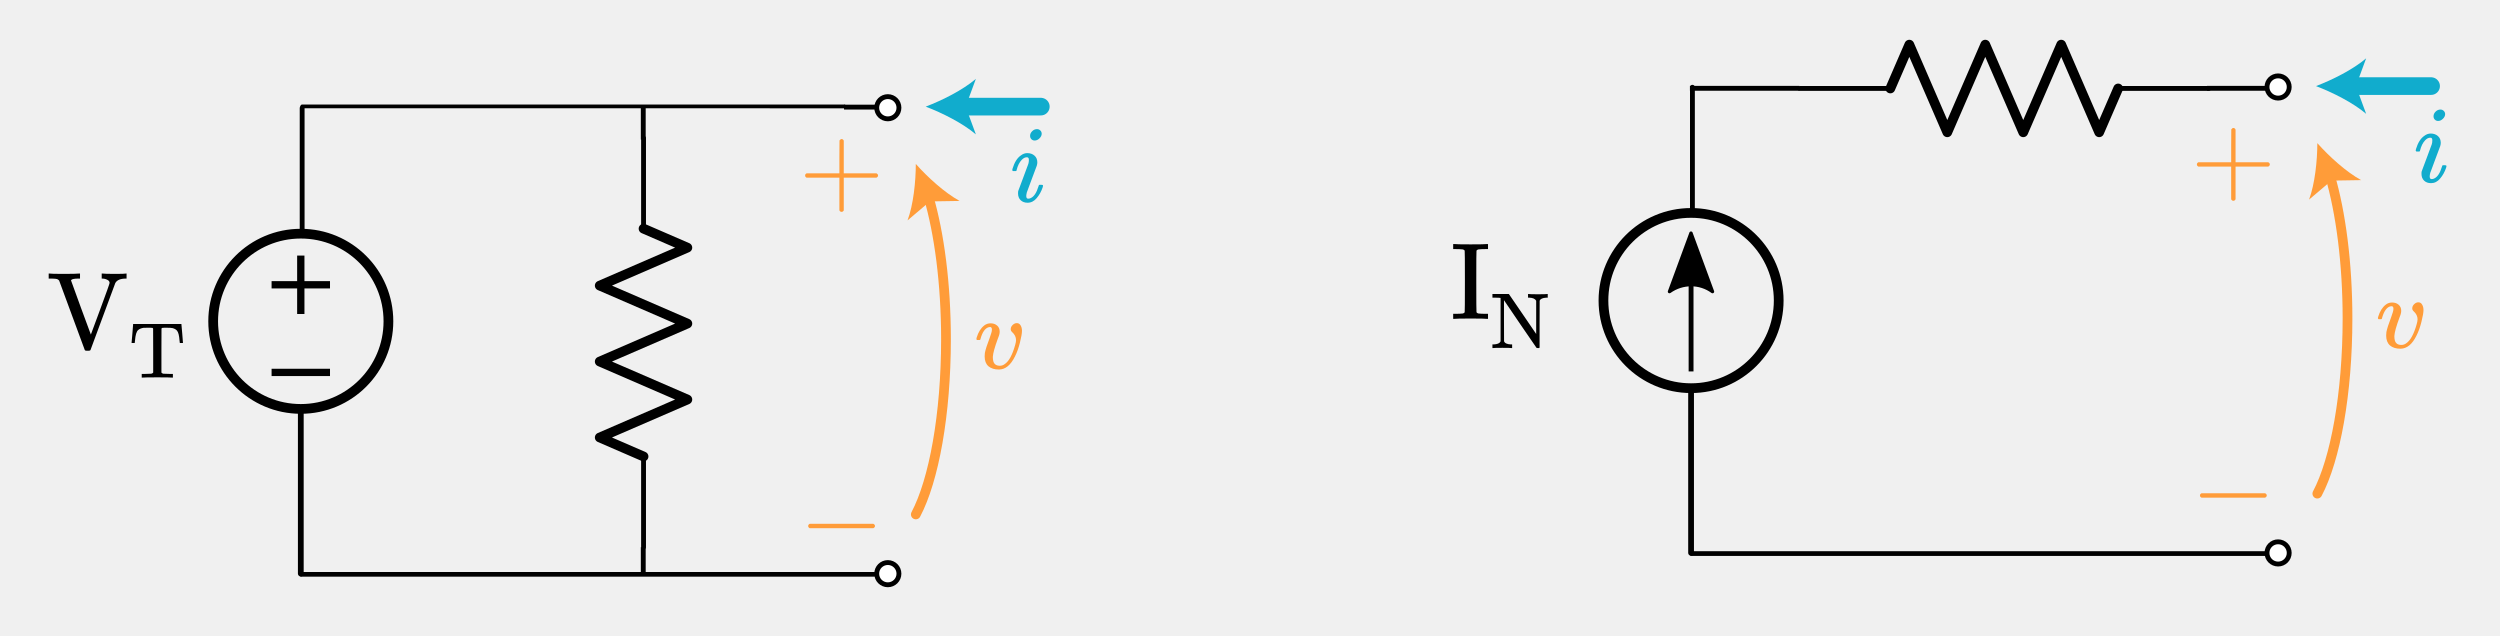
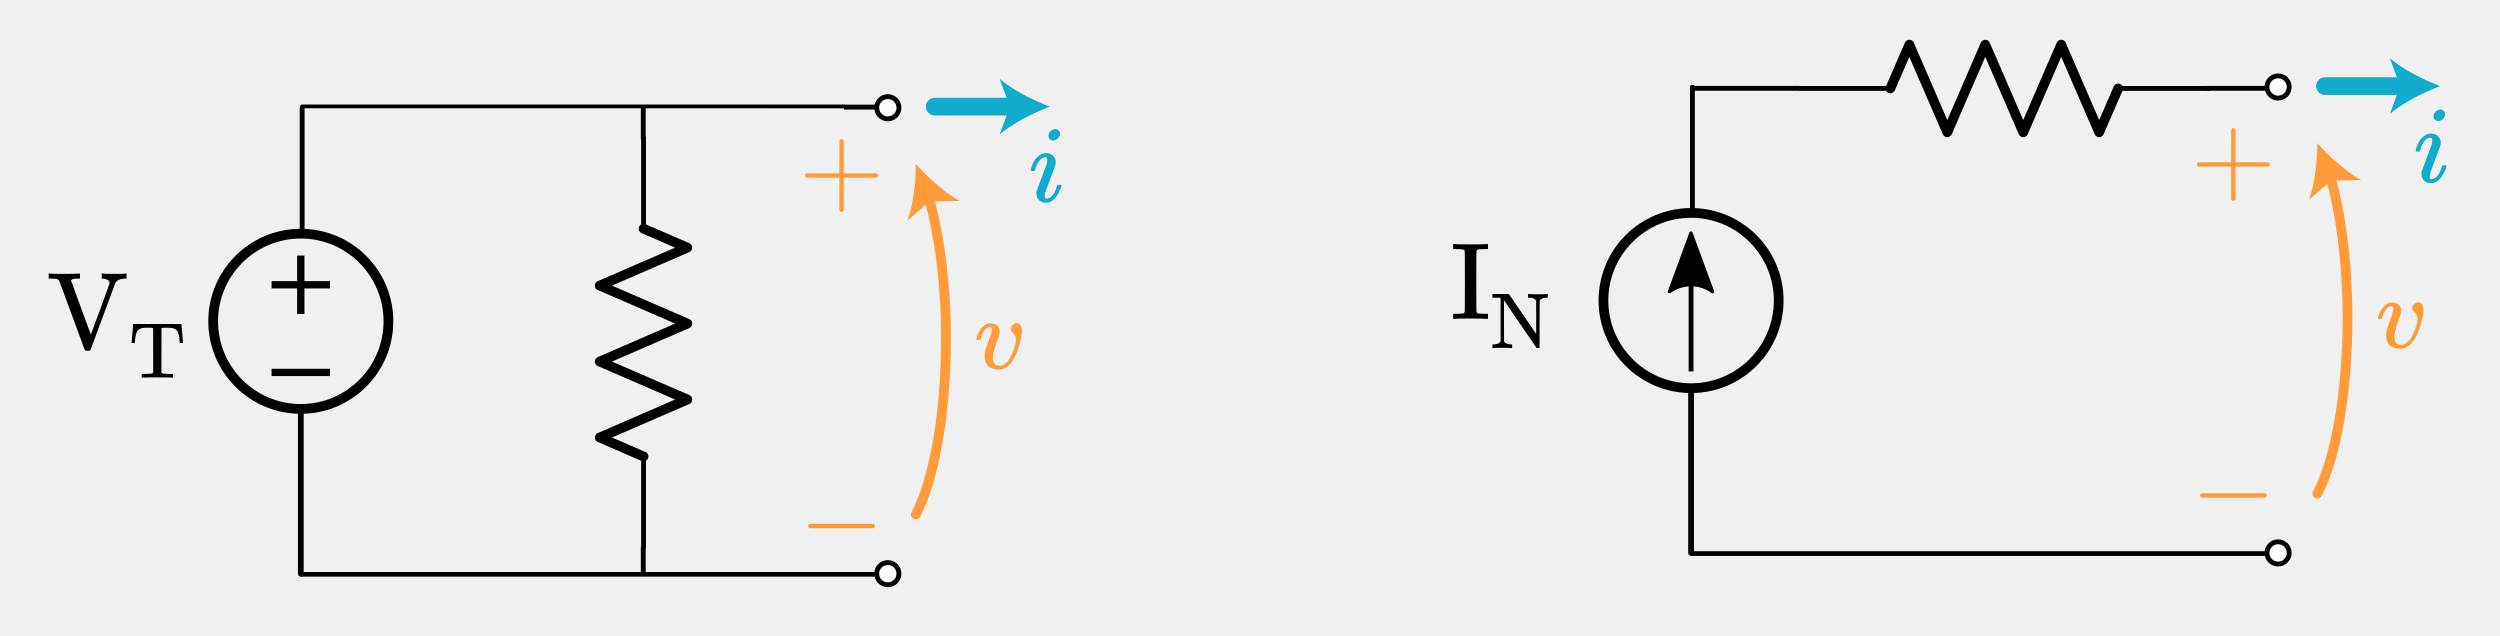
<svg xmlns="http://www.w3.org/2000/svg" version="1.1" id="Layer_1" x="0px" y="0px" viewBox="0 0 513.546 130.627" xml:space="preserve" width="513.546" height="130.627">
  <defs id="defs4921">
    <marker orient="auto" refY="0" refX="0" id="Arrow1Lend" style="overflow:visible">
      <path id="path7500" d="M 0,0 5,-5 -12.5,0 5,5 0,0 Z" style="fill:#666666;fill-opacity:1;fill-rule:evenodd;stroke:#666666;stroke-width:1pt;stroke-opacity:1" transform="matrix(-0.8,0,0,-0.8,-10,0)" />
    </marker>
    <marker orient="auto" refY="0" refX="0" id="Arrow1Lstart" style="overflow:visible">
      <path id="path7497" d="M 0,0 5,-5 -12.5,0 5,5 0,0 Z" style="fill:#666666;fill-opacity:1;fill-rule:evenodd;stroke:#666666;stroke-width:1pt;stroke-opacity:1" transform="matrix(0.8,0,0,0.8,10,0)" />
    </marker>
    <marker orient="auto" refY="0" refX="0" id="Arrow2Lstart" style="overflow:visible">
      <path id="path8145" style="fill:#000000;fill-opacity:1;fill-rule:evenodd;stroke:#000000;stroke-width:0.625;stroke-linejoin:round;stroke-opacity:1" d="M 8.719,4.034 -2.207,0.016 8.719,-4.002 c -1.745,2.372 -1.735,5.617 -6e-7,8.035 z" transform="matrix(1.1,0,0,1.1,1.1,0)" />
    </marker>
  </defs>
  <style type="text/css" id="style4823">
	.st0{fill:none;stroke:#000000;stroke-width:0.5;stroke-linecap:round;stroke-miterlimit:10;}
	.st1{fill:none;stroke:#000000;stroke-width:0.5;stroke-miterlimit:10;}
	.st2{fill:none;stroke:#11ACCD;stroke-width:3;stroke-linecap:round;stroke-miterlimit:10;}
	.st3{fill:#11ACCD;}
	.st4{fill:none;stroke:#11ACCD;stroke-width:4;stroke-miterlimit:10;}
	.st5{fill:none;stroke:#000000;stroke-linecap:round;stroke-linejoin:round;stroke-miterlimit:10;}
	.st6{fill:none;stroke:#000000;stroke-width:2;stroke-linecap:round;stroke-linejoin:round;stroke-miterlimit:10;}
	.st7{fill:none;stroke:#000000;stroke-width:2;stroke-miterlimit:10;}
	.st8{fill:none;stroke:#000000;stroke-linecap:round;stroke-miterlimit:10;}
	.st9{fill:none;stroke:#000000;stroke-width:1.5;stroke-miterlimit:10;}
	.st10{fill:none;stroke:#000000;stroke-width:1.5;stroke-linecap:round;stroke-miterlimit:10;}
	.st11{fill:none;stroke:#000000;stroke-width:2;stroke-linecap:round;stroke-miterlimit:10;}
	.st12{fill:none;}
	.st13{stroke:#000000;stroke-linecap:round;stroke-linejoin:round;stroke-miterlimit:10;}
	.st14{fill:none;stroke:#000000;stroke-miterlimit:10;}
	.st15{fill:#FFFFFF;stroke:#000000;stroke-miterlimit:10;}
	.st16{fill:#FF9C39;}
	.st17{fill:none;stroke:#E07D10;stroke-width:2;stroke-linecap:round;stroke-miterlimit:10;}
	.st18{fill:#E07D10;}
	.st19{fill:none;stroke:#FF9C39;stroke-width:2;stroke-linecap:round;stroke-miterlimit:10;}
	.st20{fill:none;stroke:#FF9C39;stroke-width:3;stroke-linecap:round;stroke-miterlimit:10;}
	.st21{fill:none;stroke:#1FAB54;stroke-width:3;stroke-miterlimit:10;}
	.st22{fill:#1FAB54;}
	.st23{font-family:'KaTeX_Main-Regular';}
	.st24{font-size:21px;}
	.st25{font-family:'KaTeX_Main-Italic';}
	.st26{fill:none;stroke:#11ACCD;stroke-width:2;stroke-linecap:round;stroke-miterlimit:10;}
</style>
  <circle style="fill:none;stroke:#000000;stroke-width:2;stroke-miterlimit:10" id="circle4843" r="18" cy="66" cx="61.789" class="st7" />
  <line style="fill:none;stroke:#000000;stroke-width:1.184;stroke-linecap:round;stroke-linejoin:round;stroke-miterlimit:10" id="line4847" y2="117.828" x2="61.789" y1="84.202" x1="61.789" class="st5" />
  <line style="fill:none;stroke:#000000;stroke-width:1.5;stroke-miterlimit:10" id="line4849" y2="64.5" x2="61.789" y1="52.5" x1="61.789" class="st9" />
  <line style="fill:none;stroke:#000000;stroke-width:1.5;stroke-miterlimit:10" id="line4851" y2="58.5" x2="67.789" y1="58.5" x1="55.789" class="st9" />
  <line style="fill:none;stroke:#000000;stroke-width:1.5;stroke-miterlimit:10" id="line4853" y2="76.5" x2="67.789" y1="76.5" x1="55.789" class="st9" />
  <g id="g4867" transform="translate(255.7109,-35.82809)">
    <line class="st5" x1="179.4" y1="54" x2="198" y2="54" id="line4869" style="fill:none;stroke:#000000;stroke-linecap:round;stroke-linejoin:round;stroke-miterlimit:10" />
    <polyline class="st6" points="132.6,54 136.5,45 144.3,63 152.1,45 159.9,63 167.7,45 175.5,63 179.4,54  " id="polyline4871" style="fill:none;stroke:#000000;stroke-width:2;stroke-linecap:round;stroke-linejoin:round;stroke-miterlimit:10" />
    <line class="st5" x1="114" y1="54" x2="132.6" y2="54" id="line4873" style="fill:none;stroke:#000000;stroke-linecap:round;stroke-linejoin:round;stroke-miterlimit:10" />
    <rect x="114" y="42" class="st12" width="84" height="24" id="rect4875" style="fill:none" />
  </g>
  <path style="fill:none;fill-rule:evenodd;stroke:#000000;stroke-width:0.769;stroke-linecap:round;stroke-linejoin:miter;stroke-miterlimit:4;stroke-dasharray:none;stroke-opacity:1" d="m 62.089,21.851 111.343,0.013" id="path4962" />
  <path style="fill:none;fill-rule:evenodd;stroke:#000000;stroke-width:0.963px;stroke-linecap:round;stroke-linejoin:miter;stroke-opacity:1" d="m 61.915,117.974 117.669,0" id="path4191" />
  <circle style="fill:#ffffff;fill-opacity:1;stroke:#000000;stroke-width:1;stroke-linecap:round;stroke-linejoin:round;stroke-miterlimit:4;stroke-dasharray:none;stroke-opacity:1" id="path4193-7-4" cx="182.376" cy="117.842" r="2.284" />
  <path style="fill:none;fill-rule:evenodd;stroke:#000000;stroke-width:0.995px;stroke-linecap:round;stroke-linejoin:miter;stroke-opacity:1" d="m 62.067,47.996 0,-25.812" id="path4225" />
  <path style="fill:none;fill-rule:evenodd;stroke:#000000;stroke-width:1px;stroke-linecap:butt;stroke-linejoin:miter;stroke-opacity:1" d="m 173.377,22.002 8.65,0" id="path4227" />
  <circle style="fill:#ffffff;fill-opacity:1;stroke:#000000;stroke-width:1;stroke-linecap:round;stroke-linejoin:round;stroke-miterlimit:4;stroke-dasharray:none;stroke-opacity:1" id="path4193-7" cx="182.376" cy="22.132" r="2.284" />
-   <g style="font-style:normal;font-variant:normal;font-weight:normal;font-stretch:normal;font-size:22.5px;line-height:125%;font-family:KaTeX_Main;-inkscape-font-specification:'KaTeX_Main, Normal';text-align:start;writing-mode:lr-tb;text-anchor:start;fill:#ff9c39" id="text4881">
-     <path d="m 166.329,108.502 q -0.315,-0.158 -0.315,-0.45 0,-0.292 0.315,-0.45 l 13.073,0 q 0.338,0.18 0.338,0.45 0,0.27 -0.338,0.45 l -13.073,0 z" style="font-style:normal;font-variant:normal;font-weight:normal;font-stretch:normal;font-size:22.5px;line-height:125%;font-family:KaTeX_Main;-inkscape-font-specification:'KaTeX_Main, Normal';text-align:start;writing-mode:lr-tb;text-anchor:start;fill:#ff9c39" id="path4263" />
+   <g aria-label="−" style="font-style:normal;font-variant:normal;font-weight:normal;font-stretch:normal;font-size:22.5px;line-height:0%;font-family:KaTeX_Main;-inkscape-font-specification:'KaTeX_Main, Normal';text-align:start;writing-mode:lr-tb;text-anchor:start;fill:#ff9c39" id="text4881">
+     <path d="m 166.329,108.502 q -0.315,-0.158 -0.315,-0.45 0,-0.292 0.315,-0.45 h 13.073 q 0.338,0.18 0.338,0.45 0,0.27 -0.338,0.45 z" style="font-style:normal;font-variant:normal;font-weight:normal;font-stretch:normal;font-size:22.5px;line-height:0%;font-family:KaTeX_Main;-inkscape-font-specification:'KaTeX_Main, Normal';text-align:start;writing-mode:lr-tb;text-anchor:start;fill:#ff9c39" id="path6642" />
  </g>
-   <g style="font-style:normal;font-variant:normal;font-weight:normal;font-stretch:normal;font-size:21px;line-height:125%;font-family:KaTeX_Math;-inkscape-font-specification:'KaTeX_Math, Normal';text-align:start;writing-mode:lr-tb;text-anchor:start;fill:#ff9c39" id="text4883">
-     <path d="m 205.185,75.908 q -1.344,0 -2.142,-0.672 -0.777,-0.693 -0.777,-2.016 0,-0.378 0.042,-0.714 0.189,-1.008 0.987,-3.087 l 0.336,-1.008 q 0.126,-0.378 0.126,-0.714 0,-0.525 -0.399,-0.525 -0.147,0 -0.336,0.063 -1.071,0.378 -1.617,2.415 0,0.021 -0.021,0.084 -0.021,0.042 -0.042,0.063 0,0 -0.021,0.021 -0.021,0.021 -0.084,0.021 -0.042,0 -0.084,0 -0.042,0 -0.168,0 l -0.294,0 q -0.126,-0.126 -0.126,-0.189 0,-0.063 0.063,-0.315 0.504,-1.659 1.554,-2.478 0.567,-0.441 1.302,-0.441 0.819,0 1.344,0.462 0.525,0.462 0.525,1.218 0,0.357 -0.063,0.546 0,0.147 -0.315,0.924 -0.966,2.625 -1.029,3.738 0,0.567 0.105,0.924 0.273,0.903 1.323,0.903 0.567,0 1.008,-0.336 1.302,-0.861 2.163,-3.969 0.168,-0.588 0.168,-0.966 0,-0.924 -0.819,-1.659 -0.273,-0.252 -0.273,-0.567 0,-0.483 0.378,-0.861 0.399,-0.399 0.882,-0.399 0.504,0 0.777,0.483 0.273,0.462 0.273,1.113 0,0.735 -0.42,2.415 -0.399,1.617 -1.008,2.814 -1.323,2.709 -3.318,2.709 z" style="font-style:normal;font-variant:normal;font-weight:normal;font-stretch:normal;font-size:21px;line-height:125%;font-family:KaTeX_Math;-inkscape-font-specification:'KaTeX_Math, Normal';text-align:start;writing-mode:lr-tb;text-anchor:start;fill:#ff9c39" id="path4260" />
+   <g aria-label="v" style="font-style:normal;font-variant:normal;font-weight:normal;font-stretch:normal;font-size:21px;line-height:0%;font-family:KaTeX_Math;-inkscape-font-specification:'KaTeX_Math, Normal';text-align:start;writing-mode:lr-tb;text-anchor:start;fill:#ff9c39" id="text4883">
+     <path d="m 205.185,75.908 q -1.344,0 -2.142,-0.672 -0.777,-0.693 -0.777,-2.016 0,-0.378 0.042,-0.714 0.189,-1.008 0.987,-3.087 l 0.336,-1.008 q 0.126,-0.378 0.126,-0.714 0,-0.525 -0.399,-0.525 -0.147,0 -0.336,0.063 -1.071,0.378 -1.617,2.415 0,0.021 -0.021,0.084 -0.021,0.042 -0.042,0.063 0,0 -0.021,0.021 -0.021,0.021 -0.084,0.021 -0.042,0 -0.084,0 -0.042,0 -0.168,0 h -0.294 q -0.126,-0.126 -0.126,-0.189 0,-0.063 0.063,-0.315 0.504,-1.659 1.554,-2.478 0.567,-0.441 1.302,-0.441 0.819,0 1.344,0.462 0.525,0.462 0.525,1.218 0,0.357 -0.063,0.546 0,0.147 -0.315,0.924 -0.966,2.625 -1.029,3.738 0,0.567 0.105,0.924 0.273,0.903 1.323,0.903 0.567,0 1.008,-0.336 1.302,-0.861 2.163,-3.969 0.168,-0.588 0.168,-0.966 0,-0.924 -0.819,-1.659 -0.273,-0.252 -0.273,-0.567 0,-0.483 0.378,-0.861 0.399,-0.399 0.882,-0.399 0.504,0 0.777,0.483 0.273,0.462 0.273,1.113 0,0.735 -0.42,2.415 -0.399,1.617 -1.008,2.814 -1.323,2.709 -3.318,2.709 z" style="font-style:normal;font-variant:normal;font-weight:normal;font-stretch:normal;font-size:21px;line-height:0%;font-family:KaTeX_Math;-inkscape-font-specification:'KaTeX_Math, Normal';text-align:start;writing-mode:lr-tb;text-anchor:start;fill:#ff9c39" id="path6639" />
  </g>
-   <g style="font-style:normal;font-variant:normal;font-weight:normal;font-stretch:normal;font-size:22.5px;line-height:125%;font-family:KaTeX_Main;-inkscape-font-specification:'KaTeX_Main, Normal';text-align:start;writing-mode:lr-tb;text-anchor:start;fill:#ff9c39" id="text4897">
-     <path d="m 165.699,36.502 q -0.315,-0.158 -0.315,-0.45 0,-0.292 0.315,-0.45 l 6.728,0 0,-3.375 0.022,-3.375 q 0.225,-0.292 0.427,-0.292 0.292,0 0.45,0.338 l 0,6.705 6.705,0 q 0.338,0.18 0.338,0.45 0,0.27 -0.338,0.45 l -6.705,0 0,6.705 q -0.158,0.315 -0.45,0.315 -0.292,0 -0.45,-0.315 l 0,-6.705 -6.728,0 z" style="font-style:normal;font-variant:normal;font-weight:normal;font-stretch:normal;font-size:22.5px;line-height:125%;font-family:KaTeX_Main;-inkscape-font-specification:'KaTeX_Main, Normal';text-align:start;writing-mode:lr-tb;text-anchor:start;fill:#ff9c39" id="path4257" />
+   <g aria-label="+" style="font-style:normal;font-variant:normal;font-weight:normal;font-stretch:normal;font-size:22.5px;line-height:0%;font-family:KaTeX_Main;-inkscape-font-specification:'KaTeX_Main, Normal';text-align:start;writing-mode:lr-tb;text-anchor:start;fill:#ff9c39" id="text4897">
+     <path d="m 165.699,36.502 q -0.315,-0.158 -0.315,-0.45 0,-0.292 0.315,-0.45 h 6.728 v -3.375 l 0.022,-3.375 q 0.225,-0.292 0.427,-0.292 0.292,0 0.45,0.338 v 6.705 h 6.705 q 0.338,0.18 0.338,0.45 0,0.27 -0.338,0.45 h -6.705 v 6.705 q -0.158,0.315 -0.45,0.315 -0.292,0 -0.45,-0.315 v -6.705 z" style="font-style:normal;font-variant:normal;font-weight:normal;font-stretch:normal;font-size:22.5px;line-height:0%;font-family:KaTeX_Main;-inkscape-font-specification:'KaTeX_Main, Normal';text-align:start;writing-mode:lr-tb;text-anchor:start;fill:#ff9c39" id="path6636" />
  </g>
  <g id="g4899" transform="translate(-63.87653,-38.32357)">
    <g id="g4901">
      <path class="st19" d="m 252,144 c 3.7,-7 6.2,-20.5 6.2,-36 0,-11.4 -1.4,-21.8 -3.6,-29.3" id="path4903" style="fill:none;stroke:#ff9c39;stroke-width:2;stroke-linecap:round;stroke-miterlimit:10" />
      <g id="g4905">
        <path class="st16" d="m 252,72 c 2.4,2.7 5.9,5.9 9,7.6 l -6.1,0.1 -4.6,3.9 c 1.2,-3.2 1.7,-8 1.7,-11.6 z" id="path4907" style="fill:#ff9c39" />
      </g>
    </g>
  </g>
-   <g transform="matrix(-1,0,0,1,328.3246,-90.09703)" id="g5760">
+   <g transform="translate(77.47815,-90.09703)" id="g5760">
    <line style="font-family:KaTeX_Main-Regular;fill:none;stroke:#11accd;stroke-width:3.622;stroke-linecap:round;stroke-linejoin:round;stroke-miterlimit:4;stroke-dasharray:none" id="line4509" y2="112" x2="130.267" y1="112" x1="114.52" class="st23" />
    <g transform="translate(0.1635672,4)" style="stroke-width:2;stroke-miterlimit:4;stroke-dasharray:none" id="g4511">
      <path style="fill:#11accd;stroke-width:2;stroke-miterlimit:4;stroke-dasharray:none" id="path4513" d="m 138,108 c -3.4,1.3 -7.6,3.4 -10.3,5.7 l 2.1,-5.7 -2.1,-5.7 c 2.7,2.3 6.9,4.4 10.3,5.7 z" class="st22" />
    </g>
  </g>
-   <g style="font-style:normal;font-variant:normal;font-weight:normal;font-stretch:normal;font-size:22.5px;line-height:125%;font-family:KaTeX_Math;-inkscape-font-specification:'KaTeX_Math, Normal';text-align:start;letter-spacing:1;writing-mode:lr-tb;text-anchor:start;fill:#11accd;stroke:#11accd;stroke-width:2;stroke-linecap:round;stroke-miterlimit:10" id="text4351">
-     <path d="m 211.599,27.897 q 0,-0.517 0.427,-0.945 0.427,-0.427 0.99,-0.427 0.405,0 0.675,0.27 0.292,0.27 0.292,0.675 0,0.495 -0.45,0.945 -0.45,0.45 -0.99,0.45 -0.405,0 -0.675,-0.27 -0.27,-0.27 -0.27,-0.698 z m -0.517,13.748 q -0.877,0 -1.417,-0.517 -0.54,-0.517 -0.54,-1.395 0,-0.383 0.045,-0.517 0,-0.045 1.035,-2.768 1.035,-2.745 1.035,-2.79 0.113,-0.36 0.113,-0.81 0,-0.54 -0.383,-0.54 l -0.045,0 q -0.54,0 -1.035,0.517 -0.72,0.743 -1.058,2.115 0,0.022 -0.022,0.09 -0.022,0.045 -0.045,0.068 0,0 -0.022,0.022 -0.022,0.022 -0.09,0.022 -0.045,0 -0.09,0 -0.045,0 -0.18,0 l -0.315,0 q -0.135,-0.135 -0.135,-0.203 0,-0.068 0.068,-0.315 0.585,-1.935 1.71,-2.7 0.608,-0.472 1.305,-0.472 0.9,0 1.485,0.517 0.585,0.517 0.585,1.395 0,0.292 -0.113,0.675 -0.022,0.045 -1.035,2.768 l -1.012,2.723 q -0.113,0.495 -0.113,0.72 0,0.562 0.383,0.562 0.315,0 0.562,-0.135 0.99,-0.472 1.552,-2.362 0.068,-0.27 0.113,-0.315 0.068,-0.045 0.383,-0.045 0.203,0 0.27,0.022 0.09,0 0.135,0.045 0.045,0.045 0.045,0.158 0,0.09 -0.068,0.292 -0.427,1.282 -1.238,2.228 -0.787,0.945 -1.867,0.945 z" style="font-style:normal;font-variant:normal;font-weight:normal;font-stretch:normal;font-size:22.5px;line-height:125%;font-family:KaTeX_Math;-inkscape-font-specification:'KaTeX_Math, Normal';text-align:start;writing-mode:lr-tb;text-anchor:start;stroke:none" id="path4254" />
+   <g aria-label="i" style="font-style:normal;font-variant:normal;font-weight:normal;font-stretch:normal;font-size:22.5px;line-height:0%;font-family:KaTeX_Math;-inkscape-font-specification:'KaTeX_Math, Normal';text-align:start;letter-spacing:1;writing-mode:lr-tb;text-anchor:start;fill:#11accd;stroke:#11accd;stroke-width:2;stroke-linecap:round;stroke-miterlimit:10" id="text4351">
+     <path d="m 215.378,27.897 q 0,-0.517 0.427,-0.945 0.427,-0.427 0.99,-0.427 0.405,0 0.675,0.27 0.292,0.27 0.292,0.675 0,0.495 -0.45,0.945 -0.45,0.45 -0.99,0.45 -0.405,0 -0.675,-0.27 -0.27,-0.27 -0.27,-0.698 z m -0.517,13.748 q -0.877,0 -1.417,-0.517 -0.54,-0.517 -0.54,-1.395 0,-0.383 0.045,-0.517 0,-0.045 1.035,-2.768 1.035,-2.745 1.035,-2.79 0.113,-0.36 0.113,-0.81 0,-0.54 -0.383,-0.54 h -0.045 q -0.54,0 -1.035,0.517 -0.72,0.743 -1.058,2.115 0,0.022 -0.022,0.09 -0.022,0.045 -0.045,0.068 0,0 -0.022,0.022 -0.022,0.022 -0.09,0.022 -0.045,0 -0.09,0 -0.045,0 -0.18,0 h -0.315 q -0.135,-0.135 -0.135,-0.203 0,-0.068 0.068,-0.315 0.585,-1.935 1.71,-2.7 0.608,-0.472 1.305,-0.472 0.9,0 1.485,0.517 0.585,0.517 0.585,1.395 0,0.292 -0.113,0.675 -0.022,0.045 -1.035,2.768 l -1.012,2.723 q -0.113,0.495 -0.113,0.72 0,0.562 0.383,0.562 0.315,0 0.562,-0.135 0.99,-0.472 1.552,-2.362 0.068,-0.27 0.113,-0.315 0.068,-0.045 0.383,-0.045 0.203,0 0.27,0.022 0.09,0 0.135,0.045 0.045,0.045 0.045,0.158 0,0.09 -0.068,0.292 -0.427,1.282 -1.238,2.228 -0.787,0.945 -1.867,0.945 z" style="font-style:normal;font-variant:normal;font-weight:normal;font-stretch:normal;font-size:22.5px;line-height:125%;font-family:KaTeX_Math;-inkscape-font-specification:'KaTeX_Math, Normal';text-align:start;writing-mode:lr-tb;text-anchor:start;stroke:none" id="path6633" />
  </g>
-   <g transform="matrix(-1,0,0,1,613.913,-94.31633)" id="g5760-0">
+   <g transform="translate(363.0665,-94.31633)" id="g5760-0">
    <line style="font-family:KaTeX_Main-Regular;fill:none;stroke:#11accd;stroke-width:3.622;stroke-linecap:round;stroke-linejoin:round;stroke-miterlimit:4;stroke-dasharray:none" id="line4509-8" y2="112" x2="130.267" y1="112" x1="114.52" class="st23" />
    <g transform="translate(0.1635672,4)" style="stroke-width:2;stroke-miterlimit:4;stroke-dasharray:none" id="g4511-3">
      <path style="fill:#11accd;stroke-width:2;stroke-miterlimit:4;stroke-dasharray:none" id="path4513-0" d="m 138,108 c -3.4,1.3 -7.6,3.4 -10.3,5.7 l 2.1,-5.7 -2.1,-5.7 c 2.7,2.3 6.9,4.4 10.3,5.7 z" class="st22" />
    </g>
  </g>
  <circle style="fill:none;stroke:#000000;stroke-width:2;stroke-miterlimit:10" id="circle4843-3" r="18" cy="61.739" cx="347.378" class="st7" />
  <line style="fill:none;stroke:#000000;stroke-width:1.184;stroke-linecap:round;stroke-linejoin:round;stroke-miterlimit:10" id="line4847-4" y2="113.567" x2="347.378" y1="79.942" x1="347.378" class="st5" />
  <line style="fill:none;stroke:#000000;stroke-width:1;stroke-miterlimit:10;stroke-dasharray:none;marker-start:url(#Arrow2Lstart)" id="line4849-4" y2="76.298" x2="347.378" y1="49.213" x1="347.378" class="st9" />
  <g id="g4867-5" transform="matrix(0,1,-1,0,186.1965,-85.63081)">
    <line class="st5" x1="179.4" y1="54" x2="198" y2="54" id="line4869-4" style="fill:none;stroke:#000000;stroke-linecap:round;stroke-linejoin:round;stroke-miterlimit:10" />
    <polyline class="st6" points="132.6,54 136.5,45 144.3,63 152.1,45 159.9,63 167.7,45 175.5,63 179.4,54  " id="polyline4871-6" style="fill:none;stroke:#000000;stroke-width:2;stroke-linecap:round;stroke-linejoin:round;stroke-miterlimit:10" />
    <line class="st5" x1="114" y1="54" x2="132.6" y2="54" id="line4873-4" style="fill:none;stroke:#000000;stroke-linecap:round;stroke-linejoin:round;stroke-miterlimit:10" />
    <rect x="114" y="42" class="st12" width="84" height="24" id="rect4875-2" style="fill:none" />
  </g>
  <path style="fill:none;fill-rule:evenodd;stroke:#000000;stroke-width:0.967px;stroke-linecap:round;stroke-linejoin:miter;stroke-opacity:1" d="m 347.506,113.714 118.487,0" id="path4191-2" />
  <circle style="fill:#ffffff;fill-opacity:1;stroke:#000000;stroke-width:1;stroke-linecap:round;stroke-linejoin:round;stroke-miterlimit:4;stroke-dasharray:none;stroke-opacity:1" id="path4193-7-4-3" cx="467.964" cy="113.581" r="2.284" />
  <path style="fill:none;fill-rule:evenodd;stroke:#000000;stroke-width:0.995px;stroke-linecap:round;stroke-linejoin:miter;stroke-opacity:1" d="m 347.655,43.735 0,-25.812" id="path4225-3" />
  <circle style="fill:#ffffff;fill-opacity:1;stroke:#000000;stroke-width:1;stroke-linecap:round;stroke-linejoin:round;stroke-miterlimit:4;stroke-dasharray:none;stroke-opacity:1" id="path4193-7-9" cx="467.964" cy="17.871" r="2.284" />
-   <g transform="translate(0.7696794,-6.6559532e-6)" style="font-style:normal;font-variant:normal;font-weight:normal;font-stretch:normal;font-size:40px;line-height:125%;font-family:KaTeX_Main;-inkscape-font-specification:'KaTeX_Main, Normal';text-align:start;letter-spacing:0px;word-spacing:0px;writing-mode:lr-tb;text-anchor:start;fill:#000000;fill-opacity:1;stroke:none;stroke-width:1px;stroke-linecap:butt;stroke-linejoin:miter;stroke-opacity:1" id="flowRoot13793" />
-   <g style="font-style:normal;font-variant:normal;font-weight:normal;font-stretch:normal;font-size:22.5px;line-height:125%;font-family:KaTeX_Main;-inkscape-font-specification:'KaTeX_Main, Normal';text-align:start;writing-mode:lr-tb;text-anchor:start;fill:#ff9c39" id="text4881-9">
-     <path d="m 452.227,102.226 q -0.315,-0.158 -0.315,-0.45 0,-0.292 0.315,-0.45 l 13.072,0 q 0.338,0.18 0.338,0.45 0,0.27 -0.338,0.45 l -13.072,0 z" style="font-style:normal;font-variant:normal;font-weight:normal;font-stretch:normal;font-size:22.5px;line-height:125%;font-family:KaTeX_Main;-inkscape-font-specification:'KaTeX_Main, Normal';text-align:start;writing-mode:lr-tb;text-anchor:start;fill:#ff9c39" id="path4250" />
+   <g aria-label=" " transform="translate(0.7696794,-6.6559532e-6)" style="font-style:normal;font-variant:normal;font-weight:normal;font-stretch:normal;line-height:0.01%;font-family:KaTeX_Main;-inkscape-font-specification:'KaTeX_Main, Normal';text-align:start;letter-spacing:0px;word-spacing:0px;writing-mode:lr-tb;text-anchor:start;fill:#000000;fill-opacity:1;stroke:none;stroke-width:1px;stroke-linecap:butt;stroke-linejoin:miter;stroke-opacity:1" id="flowRoot13793" />
+   <g aria-label="−" style="font-style:normal;font-variant:normal;font-weight:normal;font-stretch:normal;font-size:22.5px;line-height:0%;font-family:KaTeX_Main;-inkscape-font-specification:'KaTeX_Main, Normal';text-align:start;writing-mode:lr-tb;text-anchor:start;fill:#ff9c39" id="text4881-9">
+     <path d="m 452.227,102.226 q -0.315,-0.158 -0.315,-0.45 0,-0.292 0.315,-0.45 h 13.072 q 0.338,0.18 0.338,0.45 0,0.27 -0.338,0.45 z" style="font-style:normal;font-variant:normal;font-weight:normal;font-stretch:normal;font-size:22.5px;line-height:0%;font-family:KaTeX_Main;-inkscape-font-specification:'KaTeX_Main, Normal';text-align:start;writing-mode:lr-tb;text-anchor:start;fill:#ff9c39" id="path6629" />
  </g>
-   <g style="font-style:normal;font-variant:normal;font-weight:normal;font-stretch:normal;font-size:21px;line-height:125%;font-family:KaTeX_Math;-inkscape-font-specification:'KaTeX_Math, Normal';text-align:start;writing-mode:lr-tb;text-anchor:start;fill:#ff9c39" id="text4883-8">
-     <path d="m 493.083,71.632 q -1.344,0 -2.142,-0.672 -0.777,-0.693 -0.777,-2.016 0,-0.378 0.042,-0.714 0.189,-1.008 0.987,-3.087 l 0.336,-1.008 q 0.126,-0.378 0.126,-0.714 0,-0.525 -0.399,-0.525 -0.147,0 -0.336,0.063 -1.071,0.378 -1.617,2.415 0,0.021 -0.021,0.084 -0.021,0.042 -0.042,0.063 0,0 -0.021,0.021 -0.021,0.021 -0.084,0.021 -0.042,0 -0.084,0 -0.042,0 -0.168,0 l -0.294,0 q -0.126,-0.126 -0.126,-0.189 0,-0.063 0.063,-0.315 0.504,-1.659 1.554,-2.478 0.567,-0.441 1.302,-0.441 0.819,0 1.344,0.462 0.525,0.462 0.525,1.218 0,0.357 -0.063,0.546 0,0.147 -0.315,0.924 -0.966,2.625 -1.029,3.738 0,0.567 0.105,0.924 0.273,0.903 1.323,0.903 0.567,0 1.008,-0.336 1.302,-0.861 2.163,-3.969 0.168,-0.588 0.168,-0.966 0,-0.924 -0.819,-1.659 -0.273,-0.252 -0.273,-0.567 0,-0.483 0.378,-0.861 0.399,-0.399 0.882,-0.399 0.504,0 0.777,0.483 0.273,0.462 0.273,1.113 0,0.735 -0.42,2.415 -0.399,1.617 -1.008,2.814 -1.323,2.709 -3.318,2.709 z" style="font-style:normal;font-variant:normal;font-weight:normal;font-stretch:normal;font-size:21px;line-height:125%;font-family:KaTeX_Math;-inkscape-font-specification:'KaTeX_Math, Normal';text-align:start;writing-mode:lr-tb;text-anchor:start;fill:#ff9c39" id="path4247" />
+   <g aria-label="v" style="font-style:normal;font-variant:normal;font-weight:normal;font-stretch:normal;font-size:21px;line-height:0%;font-family:KaTeX_Math;-inkscape-font-specification:'KaTeX_Math, Normal';text-align:start;writing-mode:lr-tb;text-anchor:start;fill:#ff9c39" id="text4883-8">
+     <path d="m 493.083,71.632 q -1.344,0 -2.142,-0.672 -0.777,-0.693 -0.777,-2.016 0,-0.378 0.042,-0.714 0.189,-1.008 0.987,-3.087 l 0.336,-1.008 q 0.126,-0.378 0.126,-0.714 0,-0.525 -0.399,-0.525 -0.147,0 -0.336,0.063 -1.071,0.378 -1.617,2.415 0,0.021 -0.021,0.084 -0.021,0.042 -0.042,0.063 0,0 -0.021,0.021 -0.021,0.021 -0.084,0.021 -0.042,0 -0.084,0 -0.042,0 -0.168,0 h -0.294 q -0.126,-0.126 -0.126,-0.189 0,-0.063 0.063,-0.315 0.504,-1.659 1.554,-2.478 0.567,-0.441 1.302,-0.441 0.819,0 1.344,0.462 0.525,0.462 0.525,1.218 0,0.357 -0.063,0.546 0,0.147 -0.315,0.924 -0.966,2.625 -1.029,3.738 0,0.567 0.105,0.924 0.273,0.903 1.323,0.903 0.567,0 1.008,-0.336 1.302,-0.861 2.163,-3.969 0.168,-0.588 0.168,-0.966 0,-0.924 -0.819,-1.659 -0.273,-0.252 -0.273,-0.567 0,-0.483 0.378,-0.861 0.399,-0.399 0.882,-0.399 0.504,0 0.777,0.483 0.273,0.462 0.273,1.113 0,0.735 -0.42,2.415 -0.399,1.617 -1.008,2.814 -1.323,2.709 -3.318,2.709 z" style="font-style:normal;font-variant:normal;font-weight:normal;font-stretch:normal;font-size:21px;line-height:0%;font-family:KaTeX_Math;-inkscape-font-specification:'KaTeX_Math, Normal';text-align:start;writing-mode:lr-tb;text-anchor:start;fill:#ff9c39" id="path6626" />
  </g>
-   <g style="font-style:normal;font-variant:normal;font-weight:normal;font-stretch:normal;font-size:22.5px;line-height:125%;font-family:KaTeX_Main;-inkscape-font-specification:'KaTeX_Main, Normal';text-align:start;writing-mode:lr-tb;text-anchor:start;fill:#ff9c39" id="text4897-1">
-     <path d="m 451.597,34.226 q -0.315,-0.158 -0.315,-0.45 0,-0.292 0.315,-0.45 l 6.728,0 0,-3.375 0.022,-3.375 q 0.225,-0.292 0.427,-0.292 0.292,0 0.45,0.338 l 0,6.705 6.705,0 q 0.338,0.18 0.338,0.45 0,0.27 -0.338,0.45 l -6.705,0 0,6.705 q -0.158,0.315 -0.45,0.315 -0.292,0 -0.45,-0.315 l 0,-6.705 -6.728,0 z" style="font-style:normal;font-variant:normal;font-weight:normal;font-stretch:normal;font-size:22.5px;line-height:125%;font-family:KaTeX_Main;-inkscape-font-specification:'KaTeX_Main, Normal';text-align:start;writing-mode:lr-tb;text-anchor:start;fill:#ff9c39" id="path4244" />
+   <g aria-label="+" style="font-style:normal;font-variant:normal;font-weight:normal;font-stretch:normal;font-size:22.5px;line-height:0%;font-family:KaTeX_Main;-inkscape-font-specification:'KaTeX_Main, Normal';text-align:start;writing-mode:lr-tb;text-anchor:start;fill:#ff9c39" id="text4897-1">
+     <path d="m 451.597,34.226 q -0.315,-0.158 -0.315,-0.45 0,-0.292 0.315,-0.45 h 6.728 v -3.375 l 0.022,-3.375 q 0.225,-0.292 0.427,-0.292 0.292,0 0.45,0.338 v 6.705 h 6.705 q 0.338,0.18 0.338,0.45 0,0.27 -0.338,0.45 h -6.705 v 6.705 q -0.158,0.315 -0.45,0.315 -0.292,0 -0.45,-0.315 v -6.705 z" style="font-style:normal;font-variant:normal;font-weight:normal;font-stretch:normal;font-size:22.5px;line-height:0%;font-family:KaTeX_Main;-inkscape-font-specification:'KaTeX_Main, Normal';text-align:start;writing-mode:lr-tb;text-anchor:start;fill:#ff9c39" id="path6623" />
  </g>
  <g id="g4899-9" transform="translate(224.0214,-42.59966)">
    <g id="g4901-6">
      <path class="st19" d="m 252,144 c 3.7,-7 6.2,-20.5 6.2,-36 0,-11.4 -1.4,-21.8 -3.6,-29.3" id="path4903-8" style="fill:none;stroke:#ff9c39;stroke-width:2;stroke-linecap:round;stroke-miterlimit:10" />
      <g id="g4905-5">
        <path class="st16" d="m 252,72 c 2.4,2.7 5.9,5.9 9,7.6 l -6.1,0.1 -4.6,3.9 c 1.2,-3.2 1.7,-8 1.7,-11.6 z" id="path4907-8" style="fill:#ff9c39" />
      </g>
    </g>
  </g>
-   <g style="font-style:normal;font-variant:normal;font-weight:normal;font-stretch:normal;font-size:22.5px;line-height:125%;font-family:KaTeX_Math;-inkscape-font-specification:'KaTeX_Math, Normal';text-align:start;letter-spacing:1;writing-mode:lr-tb;text-anchor:start;fill:#11accd;stroke:#11accd;stroke-width:2;stroke-linecap:round;stroke-miterlimit:10" id="text4351-6">
-     <path d="m 499.891,23.876 q 0,-0.517 0.427,-0.945 0.427,-0.427 0.99,-0.427 0.405,0 0.675,0.27 0.292,0.27 0.292,0.675 0,0.495 -0.45,0.945 -0.45,0.45 -0.99,0.45 -0.405,0 -0.675,-0.27 -0.27,-0.27 -0.27,-0.698 z m -0.517,13.748 q -0.877,0 -1.417,-0.517 -0.54,-0.517 -0.54,-1.395 0,-0.383 0.045,-0.517 0,-0.045 1.035,-2.768 1.035,-2.745 1.035,-2.79 0.113,-0.36 0.113,-0.81 0,-0.54 -0.383,-0.54 l -0.045,0 q -0.54,0 -1.035,0.517 -0.72,0.743 -1.058,2.115 0,0.022 -0.022,0.09 -0.022,0.045 -0.045,0.068 0,0 -0.022,0.022 -0.022,0.022 -0.09,0.022 -0.045,0 -0.09,0 -0.045,0 -0.18,0 l -0.315,0 q -0.135,-0.135 -0.135,-0.203 0,-0.068 0.068,-0.315 0.585,-1.935 1.71,-2.7 0.608,-0.472 1.305,-0.472 0.9,0 1.485,0.517 0.585,0.517 0.585,1.395 0,0.292 -0.113,0.675 -0.022,0.045 -1.035,2.768 l -1.012,2.723 q -0.113,0.495 -0.113,0.72 0,0.562 0.383,0.562 0.315,0 0.562,-0.135 0.99,-0.472 1.552,-2.362 0.068,-0.27 0.113,-0.315 0.068,-0.045 0.383,-0.045 0.203,0 0.27,0.022 0.09,0 0.135,0.045 0.045,0.045 0.045,0.158 0,0.09 -0.068,0.292 -0.427,1.282 -1.238,2.228 -0.787,0.945 -1.867,0.945 z" style="font-style:normal;font-variant:normal;font-weight:normal;font-stretch:normal;font-size:22.5px;line-height:125%;font-family:KaTeX_Math;-inkscape-font-specification:'KaTeX_Math, Normal';text-align:start;writing-mode:lr-tb;text-anchor:start;stroke:none" id="path4241" />
+   <g aria-label="i" style="font-style:normal;font-variant:normal;font-weight:normal;font-stretch:normal;font-size:22.5px;line-height:0%;font-family:KaTeX_Math;-inkscape-font-specification:'KaTeX_Math, Normal';text-align:start;letter-spacing:1;writing-mode:lr-tb;text-anchor:start;fill:#11accd;stroke:#11accd;stroke-width:2;stroke-linecap:round;stroke-miterlimit:10" id="text4351-6">
+     <path d="m 499.891,23.876 q 0,-0.517 0.427,-0.945 0.427,-0.427 0.99,-0.427 0.405,0 0.675,0.27 0.292,0.27 0.292,0.675 0,0.495 -0.45,0.945 -0.45,0.45 -0.99,0.45 -0.405,0 -0.675,-0.27 -0.27,-0.27 -0.27,-0.698 z m -0.517,13.748 q -0.877,0 -1.417,-0.517 -0.54,-0.517 -0.54,-1.395 0,-0.383 0.045,-0.517 0,-0.045 1.035,-2.768 1.035,-2.745 1.035,-2.79 0.113,-0.36 0.113,-0.81 0,-0.54 -0.383,-0.54 h -0.045 q -0.54,0 -1.035,0.517 -0.72,0.743 -1.058,2.115 0,0.022 -0.022,0.09 -0.022,0.045 -0.045,0.068 0,0 -0.022,0.022 -0.022,0.022 -0.09,0.022 -0.045,0 -0.09,0 -0.045,0 -0.18,0 h -0.315 q -0.135,-0.135 -0.135,-0.203 0,-0.068 0.068,-0.315 0.585,-1.935 1.71,-2.7 0.608,-0.472 1.305,-0.472 0.9,0 1.485,0.517 0.585,0.517 0.585,1.395 0,0.292 -0.113,0.675 -0.022,0.045 -1.035,2.768 l -1.012,2.723 q -0.113,0.495 -0.113,0.72 0,0.562 0.383,0.562 0.315,0 0.562,-0.135 0.99,-0.472 1.552,-2.362 0.068,-0.27 0.113,-0.315 0.068,-0.045 0.383,-0.045 0.203,0 0.27,0.022 0.09,0 0.135,0.045 0.045,0.045 0.045,0.158 0,0.09 -0.068,0.292 -0.427,1.282 -1.238,2.228 -0.787,0.945 -1.867,0.945 z" style="font-style:normal;font-variant:normal;font-weight:normal;font-stretch:normal;font-size:22.5px;line-height:125%;font-family:KaTeX_Math;-inkscape-font-specification:'KaTeX_Math, Normal';text-align:start;writing-mode:lr-tb;text-anchor:start;stroke:none" id="path6620" />
  </g>
-   <g style="font-style:normal;font-variant:normal;font-weight:normal;font-stretch:normal;font-size:20px;line-height:125%;font-family:KaTeX_Main;-inkscape-font-specification:'KaTeX_Main, Normal';text-align:start;writing-mode:lr-tb;text-anchor:start;fill:#000000;fill-opacity:1;stroke:none;stroke-opacity:1" id="text4893-8">
-     <path d="m 12.138,57.61 q -0.247,-0.247 -0.45,-0.292 -0.203,-0.068 -1.035,-0.09 l -0.652,0 0,-1.035 0.203,0 q 0.315,0.068 2.79,0.068 2.7,0 3.195,-0.068 l 0.247,0 0,1.035 -0.472,0 q -1.035,0.022 -1.282,0.247 -0.09,0.068 -0.09,0.135 0,0.045 2.025,5.58 2.025,5.535 2.047,5.535 0.877,-2.362 1.935,-5.22 1.913,-5.175 1.913,-5.378 0,-0.427 -0.472,-0.652 -0.472,-0.247 -1.035,-0.247 l -0.113,0 0,-1.035 0.203,0 q 0.383,0.068 2.587,0.068 1.935,0 2.183,-0.068 l 0.135,0 0,1.035 -0.158,0 q -1.665,0 -2.16,0.922 0,0.022 -2.542,6.862 -2.52,6.84 -2.542,6.862 -0.068,0.18 -0.405,0.18 l -0.203,0 -0.203,0 q -0.315,0 -0.383,-0.18 -0.045,-0.045 -2.632,-7.133 -2.632,-7.065 -2.632,-7.133 z" style="font-size:22.5px" id="path4236" />
-     <path d="m 27.033,70.361 q 0.016,-0.033 0.163,-1.853 0.146,-1.82 0.146,-1.853 l 0,-0.098 9.929,0 0,0.098 q 0.016,0.033 0.163,1.853 0.146,1.82 0.146,1.853 l 0,0.098 -0.65,0 0,-0.098 q -0.016,-0.065 -0.049,-0.39 -0.114,-1.576 -0.52,-2.047 -0.276,-0.341 -0.894,-0.52 -0.341,-0.081 -1.251,-0.081 l -0.439,0 q -0.374,0 -0.471,0.033 -0.081,0.016 -0.13,0.163 -0.016,0.033 -0.016,4.534 l 0,4.485 q 0.13,0.179 0.406,0.228 0.585,0.049 1.462,0.049 l 0.487,0 0,0.748 -0.211,0 q -0.341,-0.049 -2.99,-0.049 -2.649,0 -2.99,0.049 l -0.211,0 0,-0.748 0.487,0 q 0.877,0 1.462,-0.049 0.276,-0.049 0.406,-0.228 l 0,-4.485 q 0,-4.501 -0.016,-4.534 -0.049,-0.146 -0.146,-0.163 -0.081,-0.033 -0.455,-0.033 l -0.439,0 q -0.764,0 -0.926,0.016 -0.699,0.114 -1.105,0.455 -0.52,0.439 -0.65,2.178 -0.033,0.325 -0.049,0.39 l 0,0.098 -0.65,0 0,-0.098 z" style="font-size:16.25px" id="path4238" />
+   <g aria-label="VT" style="font-style:normal;font-variant:normal;font-weight:normal;font-stretch:normal;font-size:20px;line-height:0%;font-family:KaTeX_Main;-inkscape-font-specification:'KaTeX_Main, Normal';text-align:start;writing-mode:lr-tb;text-anchor:start;fill:#000000;fill-opacity:1;stroke:none;stroke-opacity:1" id="text4893-8">
+     <path d="m 12.138,57.61 q -0.247,-0.247 -0.45,-0.292 -0.203,-0.068 -1.035,-0.09 h -0.652 v -1.035 h 0.203 q 0.315,0.068 2.79,0.068 2.7,0 3.195,-0.068 h 0.247 v 1.035 h -0.472 q -1.035,0.022 -1.282,0.247 -0.09,0.068 -0.09,0.135 0,0.045 2.025,5.58 2.025,5.535 2.047,5.535 0.877,-2.362 1.935,-5.22 1.913,-5.175 1.913,-5.378 0,-0.427 -0.472,-0.652 -0.472,-0.247 -1.035,-0.247 h -0.113 v -1.035 h 0.203 q 0.383,0.068 2.587,0.068 1.935,0 2.183,-0.068 h 0.135 v 1.035 h -0.158 q -1.665,0 -2.16,0.922 0,0.022 -2.542,6.862 -2.52,6.84 -2.542,6.862 -0.068,0.18 -0.405,0.18 h -0.203 -0.203 q -0.315,0 -0.383,-0.18 -0.045,-0.045 -2.632,-7.133 -2.632,-7.065 -2.632,-7.133 z" style="font-size:22.5px" id="path6615" />
+     <path d="m 27.033,70.361 q 0.016,-0.033 0.163,-1.853 0.146,-1.82 0.146,-1.853 v -0.098 h 9.929 v 0.098 q 0.016,0.033 0.163,1.853 0.146,1.82 0.146,1.853 v 0.098 h -0.65 v -0.098 q -0.016,-0.065 -0.049,-0.39 -0.114,-1.576 -0.52,-2.047 -0.276,-0.341 -0.894,-0.52 -0.341,-0.081 -1.251,-0.081 h -0.439 q -0.374,0 -0.471,0.033 -0.081,0.016 -0.13,0.163 -0.016,0.033 -0.016,4.534 v 4.485 q 0.13,0.179 0.406,0.228 0.585,0.049 1.462,0.049 h 0.487 v 0.748 h -0.211 q -0.341,-0.049 -2.99,-0.049 -2.649,0 -2.99,0.049 h -0.211 v -0.748 h 0.487 q 0.877,0 1.462,-0.049 0.276,-0.049 0.406,-0.228 v -4.485 q 0,-4.501 -0.016,-4.534 -0.049,-0.146 -0.146,-0.163 -0.081,-0.033 -0.455,-0.033 h -0.439 q -0.764,0 -0.926,0.016 -0.699,0.114 -1.105,0.455 -0.52,0.439 -0.65,2.178 -0.033,0.325 -0.049,0.39 v 0.098 h -0.65 z" style="font-size:16.25px" id="path6617" />
  </g>
-   <g style="font-style:normal;font-variant:normal;font-weight:normal;font-stretch:normal;font-size:20px;line-height:125%;font-family:KaTeX_Main;-inkscape-font-specification:'KaTeX_Main, Normal';text-align:start;writing-mode:lr-tb;text-anchor:start;fill:#000000;fill-opacity:1;stroke:none;stroke-opacity:1" id="text4893">
-     <path d="m 305.417,65.499 q -0.36,-0.068 -3.33,-0.068 -2.97,0 -3.33,0.068 l -0.247,0 0,-1.035 0.495,0 q 0.877,0 1.485,-0.068 0.27,-0.068 0.383,-0.247 0.045,-0.068 0.045,-6.345 0,-6.255 -0.045,-6.322 -0.113,-0.18 -0.383,-0.247 -0.608,-0.068 -1.485,-0.068 l -0.495,0 0,-1.035 0.247,0 q 0.36,0.068 3.33,0.068 2.97,0 3.33,-0.068 l 0.247,0 0,1.035 -0.495,0 q -0.877,0 -1.485,0.068 -0.27,0.068 -0.383,0.247 -0.045,0.068 -0.045,6.322 0,6.277 0.045,6.345 0.113,0.18 0.383,0.247 0.608,0.068 1.485,0.068 l 0.495,0 0,1.035 -0.247,0 z" style="font-size:22.5px" id="path4231" />
-     <path d="m 310.473,71.499 q -0.211,-0.049 -1.869,-0.049 -1.69,0 -1.901,0.049 l -0.13,0 0,-0.748 0.276,0 q 1.105,-0.065 1.349,-0.552 l 0.049,-0.098 0,-8.905 -0.065,0 q -0.163,-0.049 -1.17,-0.049 l -0.439,0 0,-0.748 3.364,0 0.049,0.049 q 0.033,0.016 1.414,2.064 1.397,2.031 2.779,4.062 l 1.381,2.031 0,-6.825 q -0.309,-0.585 -1.397,-0.634 l -0.276,0 0,-0.748 0.13,0 q 0.292,0.049 1.901,0.049 1.657,0 1.869,-0.049 l 0.146,0 0,0.748 -0.276,0 q -1.186,0.065 -1.381,0.634 l -0.016,4.81 0,4.81 q -0.049,0.033 -0.114,0.098 l -0.228,0 q -0.244,0 -0.292,-0.049 -0.098,-0.098 -3.348,-4.875 -3.25,-4.777 -3.331,-4.907 l 0,4.225 0.016,4.209 q 0.195,0.585 1.381,0.65 l 0.276,0 0,0.748 -0.146,0 z" style="font-size:16.25px" id="path4233" />
+   <g aria-label="IN" style="font-style:normal;font-variant:normal;font-weight:normal;font-stretch:normal;font-size:20px;line-height:0%;font-family:KaTeX_Main;-inkscape-font-specification:'KaTeX_Main, Normal';text-align:start;writing-mode:lr-tb;text-anchor:start;fill:#000000;fill-opacity:1;stroke:none;stroke-opacity:1" id="text4893">
+     <path d="m 305.417,65.499 q -0.36,-0.068 -3.33,-0.068 -2.97,0 -3.33,0.068 h -0.247 v -1.035 h 0.495 q 0.877,0 1.485,-0.068 0.27,-0.068 0.383,-0.247 0.045,-0.068 0.045,-6.345 0,-6.255 -0.045,-6.322 -0.113,-0.18 -0.383,-0.247 -0.608,-0.068 -1.485,-0.068 h -0.495 v -1.035 h 0.247 q 0.36,0.068 3.33,0.068 2.97,0 3.33,-0.068 h 0.247 v 1.035 h -0.495 q -0.877,0 -1.485,0.068 -0.27,0.068 -0.383,0.247 -0.045,0.068 -0.045,6.322 0,6.277 0.045,6.345 0.113,0.18 0.383,0.247 0.608,0.068 1.485,0.068 h 0.495 v 1.035 z" style="font-size:22.5px" id="path6610" />
+     <path d="m 310.473,71.499 q -0.211,-0.049 -1.869,-0.049 -1.69,0 -1.901,0.049 h -0.13 v -0.748 h 0.276 q 1.105,-0.065 1.349,-0.552 l 0.049,-0.098 v -8.905 h -0.065 q -0.163,-0.049 -1.17,-0.049 H 306.573 v -0.748 h 3.364 l 0.049,0.049 q 0.033,0.016 1.414,2.064 1.397,2.031 2.779,4.062 l 1.381,2.031 v -6.825 q -0.309,-0.585 -1.397,-0.634 h -0.276 v -0.748 h 0.13 q 0.292,0.049 1.901,0.049 1.657,0 1.869,-0.049 h 0.146 v 0.748 h -0.276 q -1.186,0.065 -1.381,0.634 l -0.016,4.81 v 4.81 q -0.049,0.033 -0.114,0.098 h -0.228 q -0.244,0 -0.292,-0.049 -0.098,-0.098 -3.348,-4.875 -3.25,-4.777 -3.331,-4.907 v 4.225 l 0.016,4.209 q 0.195,0.585 1.381,0.65 h 0.276 v 0.748 z" style="font-size:16.25px" id="path6612" />
  </g>
-   <g style="font-style:normal;font-variant:normal;font-weight:normal;font-stretch:normal;font-size:40px;line-height:125%;font-family:KaTeX_Main;-inkscape-font-specification:'KaTeX_Main, Normal';text-align:start;letter-spacing:0px;word-spacing:0px;writing-mode:lr-tb;text-anchor:start;fill:#000000;fill-opacity:1;stroke:none;stroke-width:1px;stroke-linecap:butt;stroke-linejoin:miter;stroke-opacity:1" id="text7757" />
+   <g aria-label=" " style="font-style:normal;font-variant:normal;font-weight:normal;font-stretch:normal;line-height:0%;font-family:KaTeX_Main;-inkscape-font-specification:'KaTeX_Main, Normal';text-align:start;letter-spacing:0px;word-spacing:0px;writing-mode:lr-tb;text-anchor:start;fill:#000000;fill-opacity:1;stroke:none;stroke-width:1px;stroke-linecap:butt;stroke-linejoin:miter;stroke-opacity:1" id="text7757" />
  <path style="fill:none;fill-rule:evenodd;stroke:#000000;stroke-width:1px;stroke-linecap:butt;stroke-linejoin:miter;stroke-opacity:1" d="m 132.136,28.677 0,-6.55" id="path141715" />
  <path style="fill:none;fill-rule:evenodd;stroke:#000000;stroke-width:1px;stroke-linecap:butt;stroke-linejoin:miter;stroke-opacity:1" d="m 132.136,112.401 0,5.126" id="path141717" />
  <path style="fill:none;fill-rule:evenodd;stroke:#000000;stroke-width:1px;stroke-linecap:butt;stroke-linejoin:miter;stroke-opacity:1" d="m 453.362,18.14 12.245,0" id="path141743" />
  <path style="fill:none;fill-rule:evenodd;stroke:#000000;stroke-width:1px;stroke-linecap:butt;stroke-linejoin:miter;stroke-opacity:1" d="m 369.638,18.14 -22.497,0" id="path141745" />
</svg>
